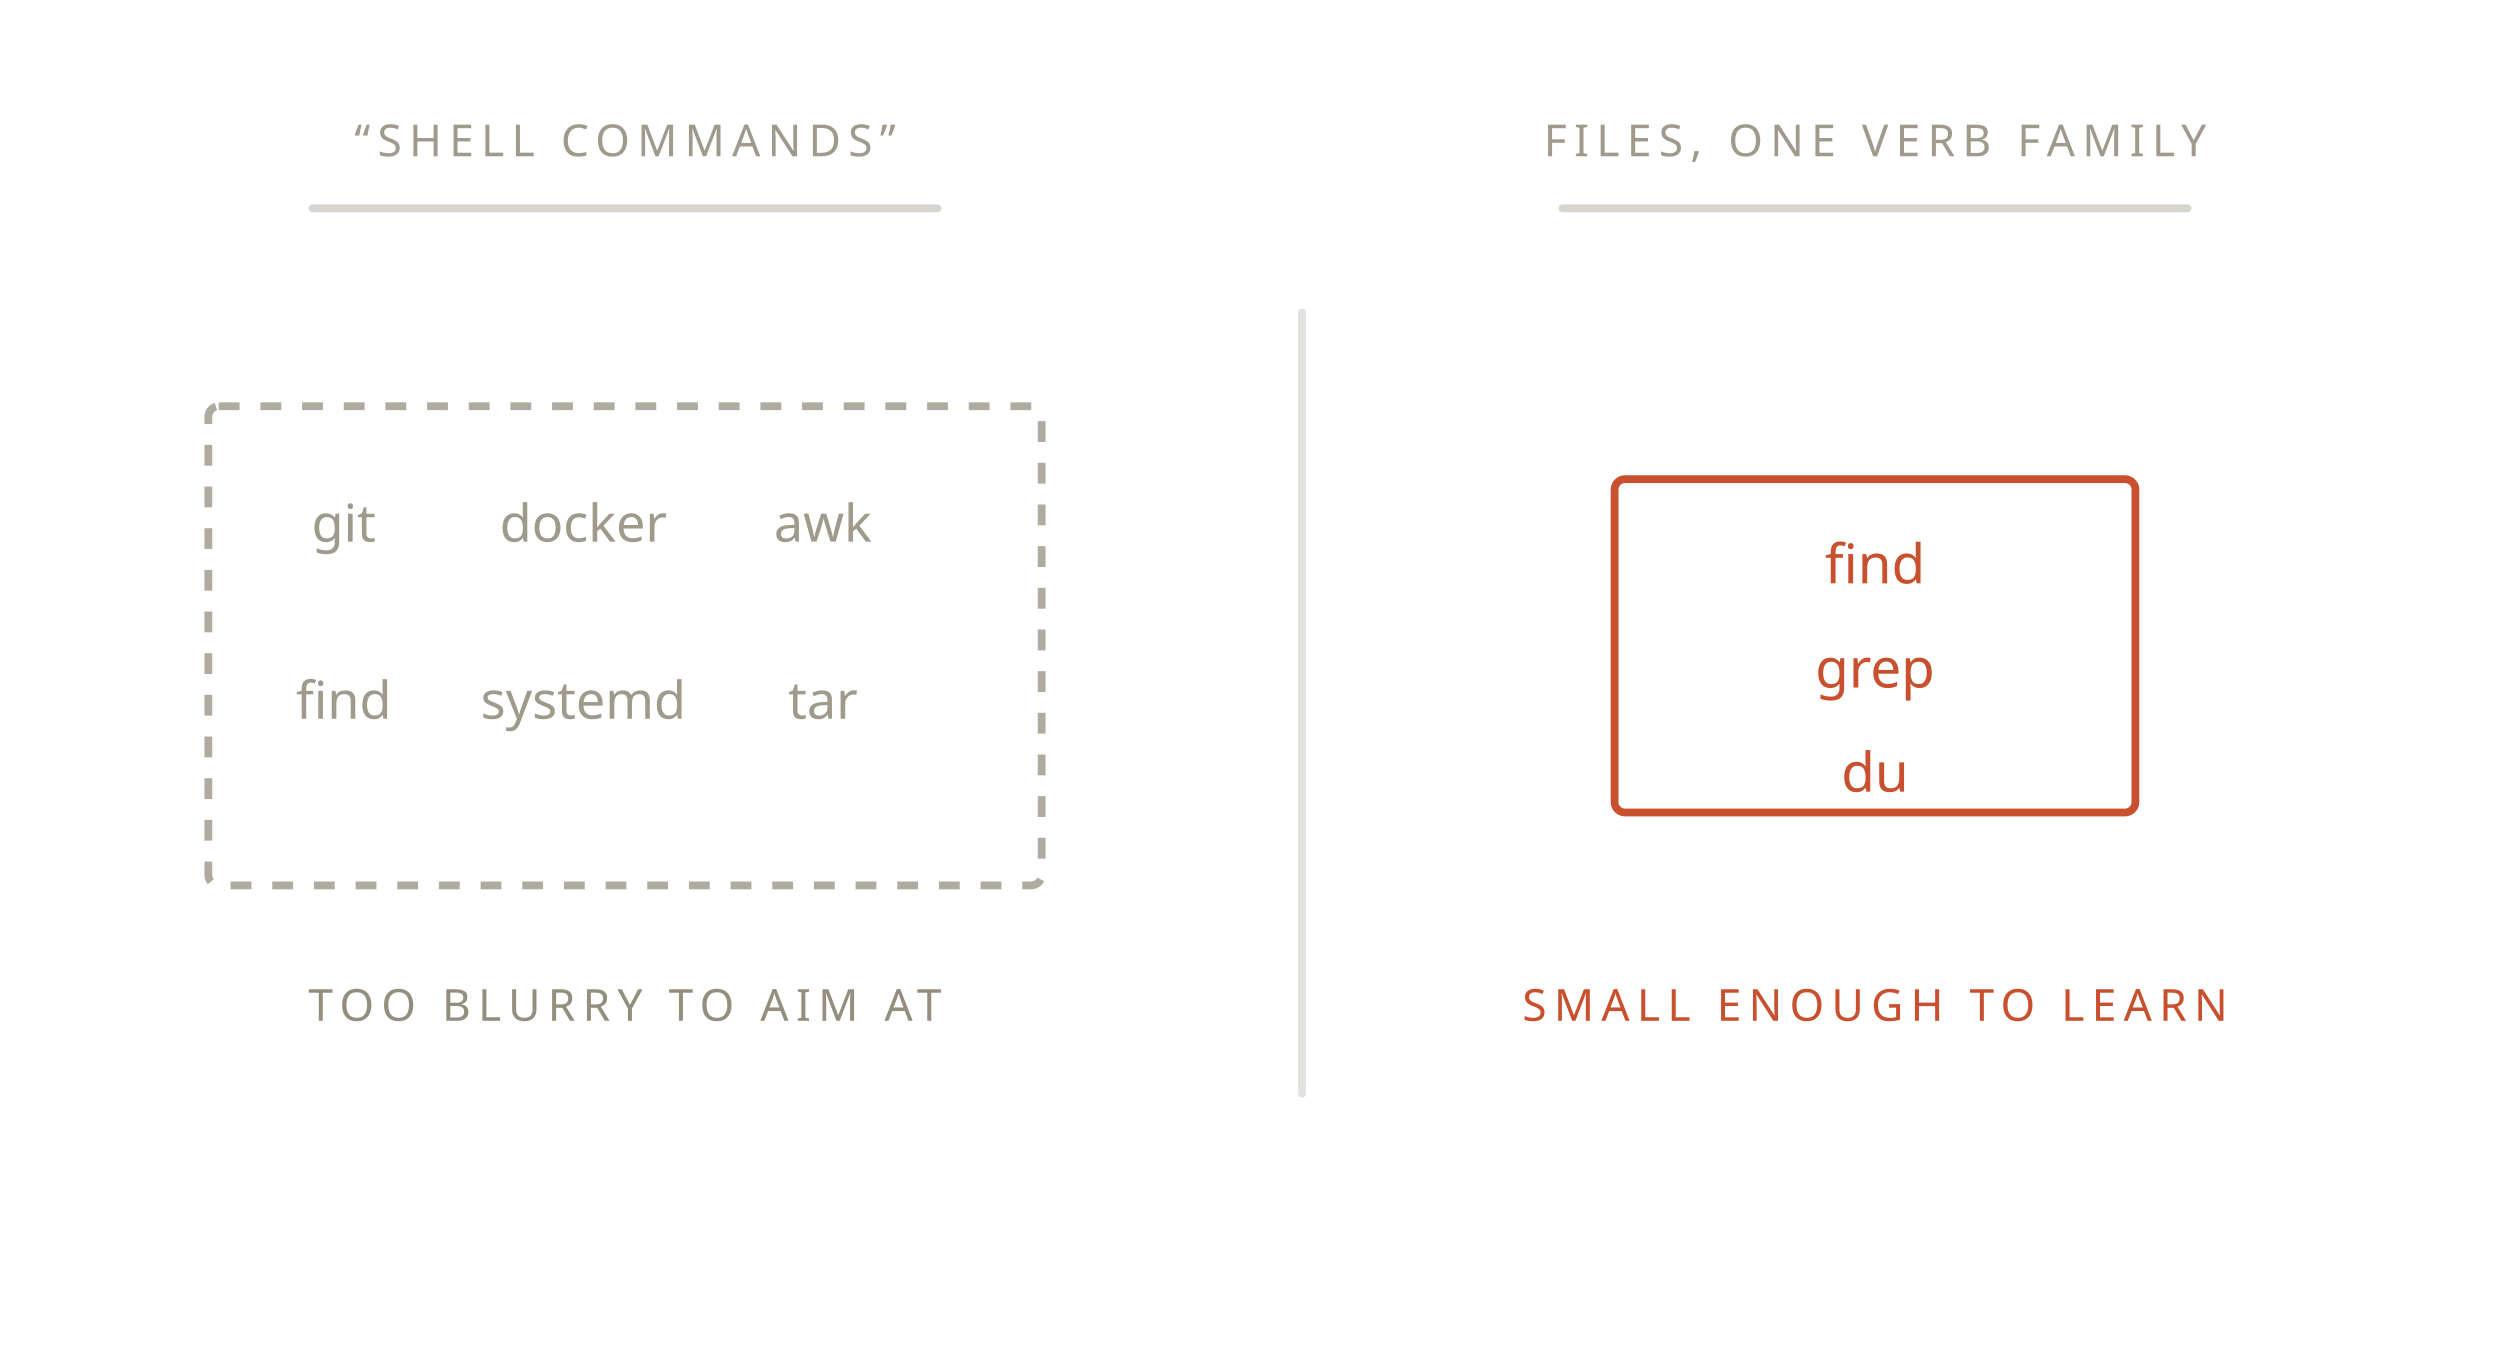
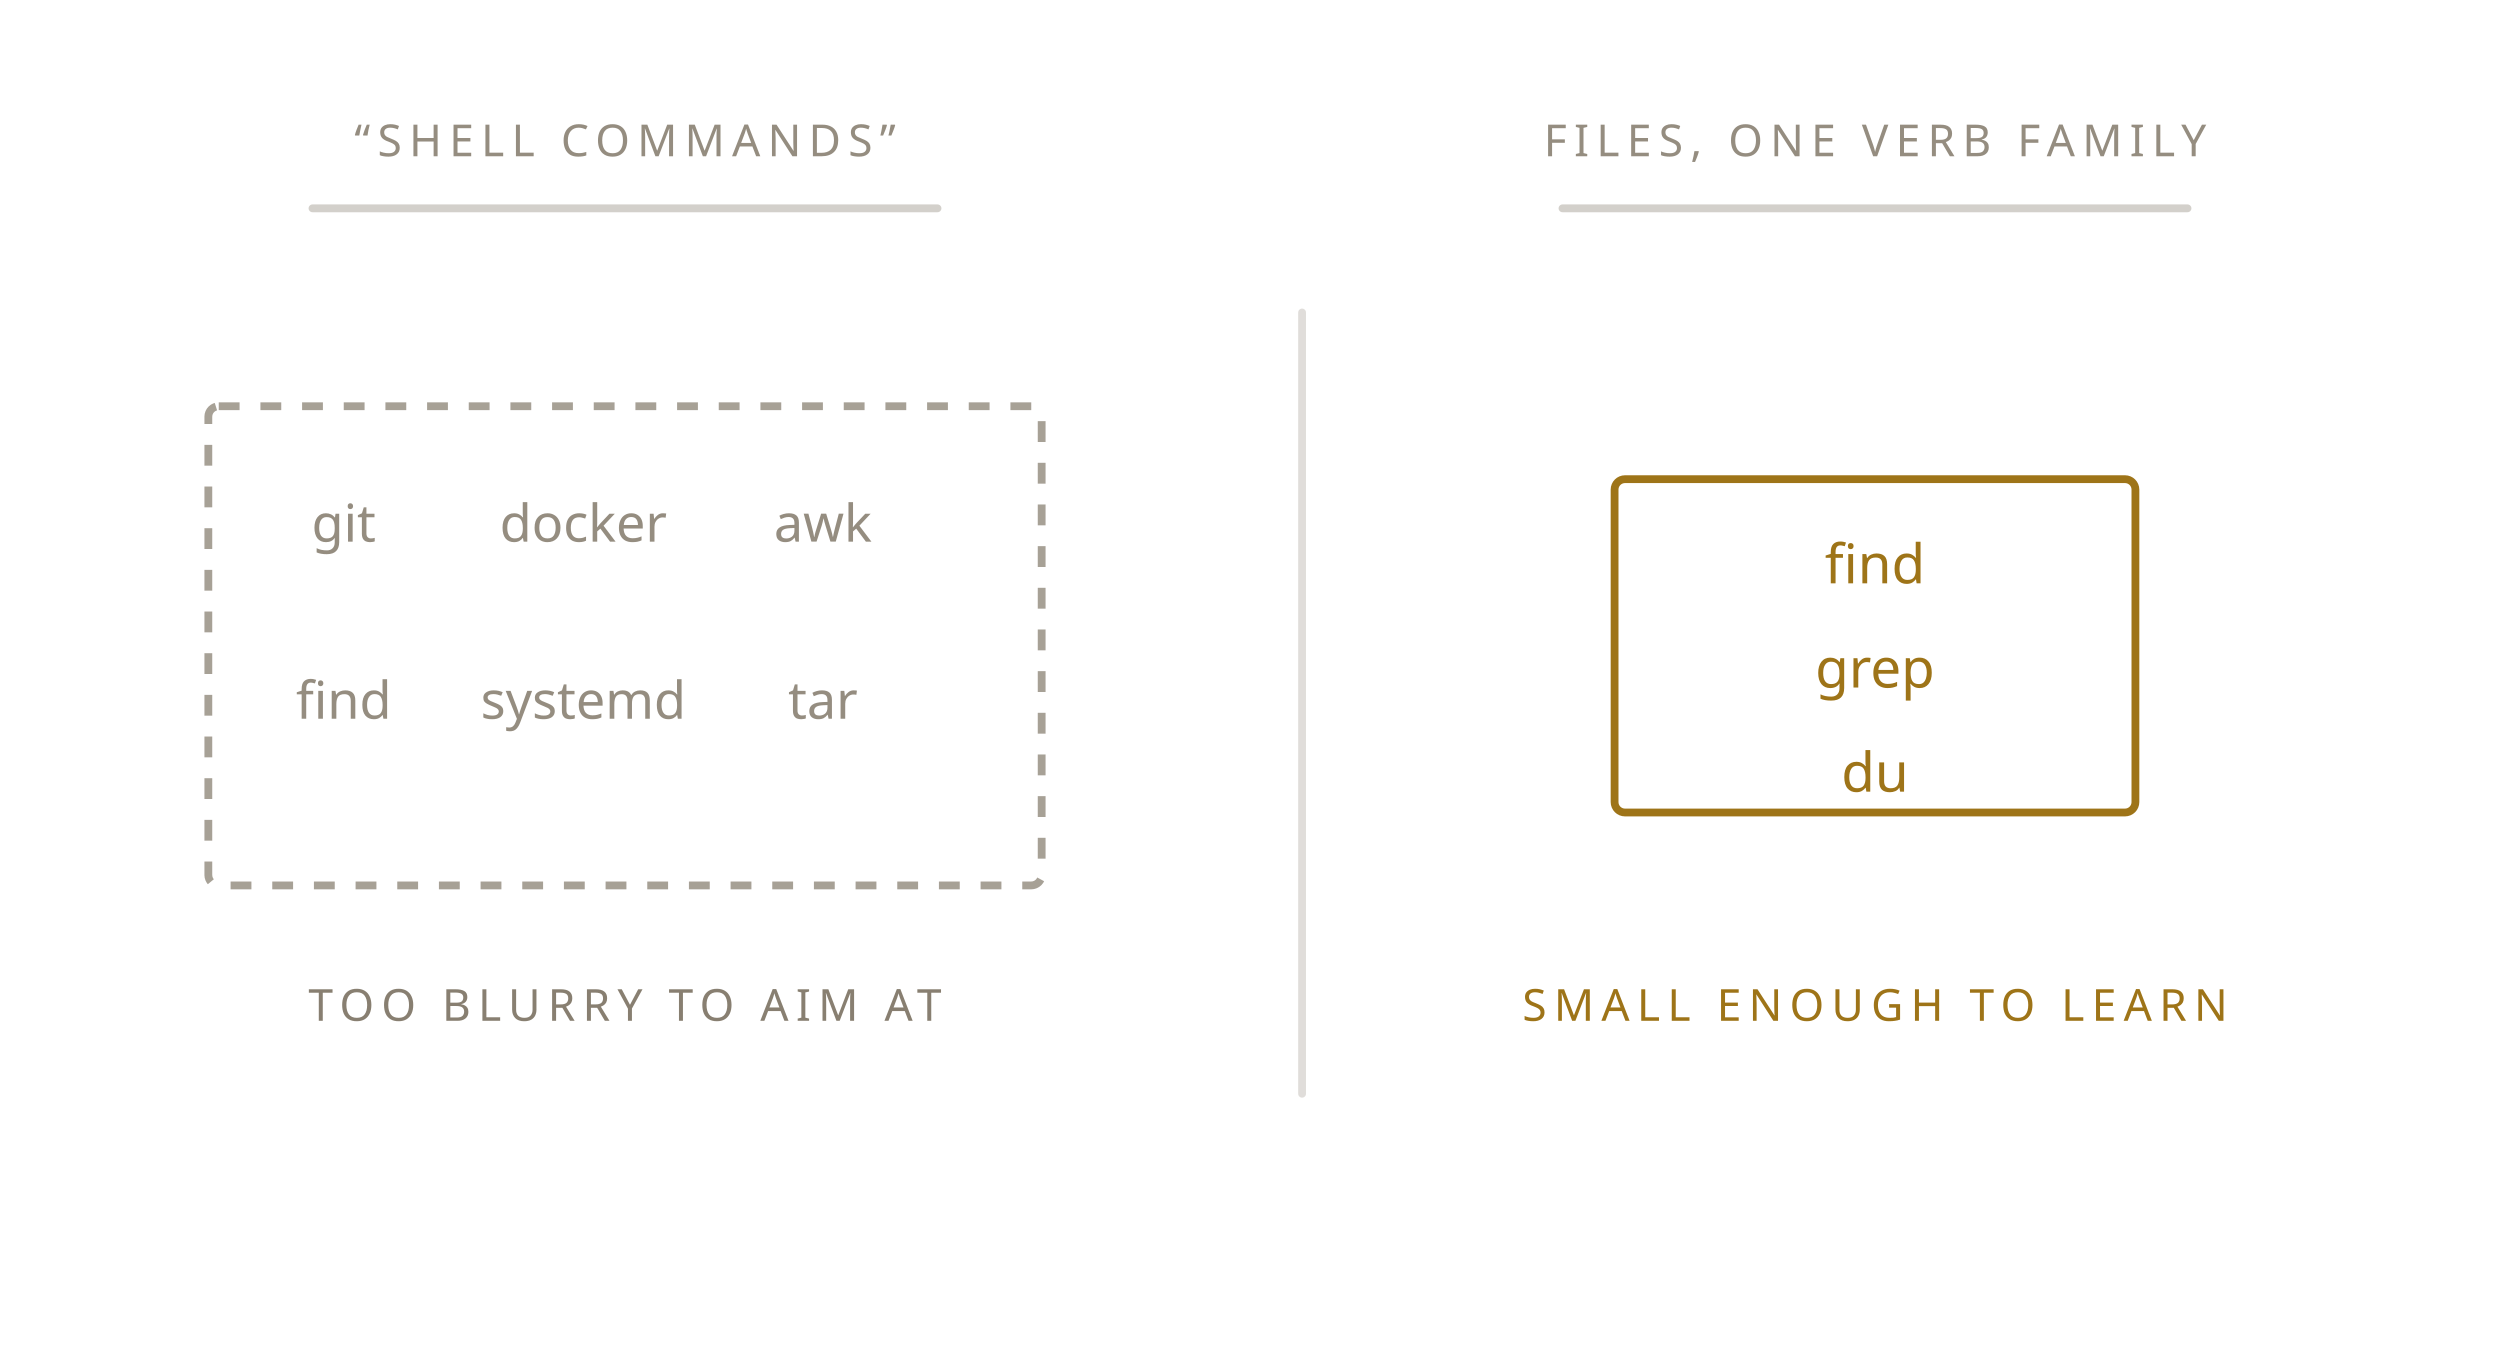
<svg xmlns="http://www.w3.org/2000/svg" viewBox="0 0 480 260" width="480" height="260" role="img">
  <defs>
    <marker id="a-ink" viewBox="0 0 8 8" refX="7" refY="4" markerWidth="5" markerHeight="5" orient="auto">
-       <path d="M0 0 L8 4 L0 8 z" fill="#8f8878" />
+       <path d="M0 0 L8 4 L0 8 z" fill="#82796a" />
    </marker>
    <marker id="a-acc" viewBox="0 0 8 8" refX="7" refY="4" markerWidth="5" markerHeight="5" orient="auto">
-       <path d="M0 0 L8 4 L0 8 z" fill="#c8502f" />
+       <path d="M0 0 L8 4 L0 8 z" fill="#9e7418" />
    </marker>
  </defs>
-   <text x="120" y="30" fill="#8f8878" font-size="8.5" font-family="ui-sans-serif, system-ui, sans-serif" font-weight="500" text-anchor="middle" letter-spacing="1.4" opacity="0.85">“SHELL COMMANDS”</text>
-   <line x1="60" y1="40" x2="180" y2="40" stroke="#8f8878" stroke-width="1.5" opacity="0.35" stroke-linecap="round" />
-   <rect x="40" y="78" width="160" height="92" rx="2" fill="none" stroke="#8f8878" stroke-width="1.5" stroke-dasharray="4 4" opacity="0.7" />
-   <text x="66" y="104" fill="#8f8878" font-size="10" font-family="ui-sans-serif, system-ui, sans-serif" font-weight="400" text-anchor="middle" opacity="0.85">git</text>
-   <text x="112" y="104" fill="#8f8878" font-size="10" font-family="ui-sans-serif, system-ui, sans-serif" font-weight="400" text-anchor="middle" opacity="0.85">docker</text>
-   <text x="158" y="104" fill="#8f8878" font-size="10" font-family="ui-sans-serif, system-ui, sans-serif" font-weight="400" text-anchor="middle" opacity="0.85">awk</text>
-   <text x="66" y="138" fill="#8f8878" font-size="10" font-family="ui-sans-serif, system-ui, sans-serif" font-weight="400" text-anchor="middle" opacity="0.85">find</text>
-   <text x="112" y="138" fill="#8f8878" font-size="10" font-family="ui-sans-serif, system-ui, sans-serif" font-weight="400" text-anchor="middle" opacity="0.85">systemd</text>
-   <text x="158" y="138" fill="#8f8878" font-size="10" font-family="ui-sans-serif, system-ui, sans-serif" font-weight="400" text-anchor="middle" opacity="0.85">tar</text>
-   <text x="120" y="196" fill="#8f8878" font-size="8.5" font-family="ui-sans-serif, system-ui, sans-serif" font-weight="500" text-anchor="middle" letter-spacing="1.4" opacity="0.95">TOO BLURRY TO AIM AT</text>
-   <line x1="250" y1="60" x2="250" y2="210" stroke="#8f8878" stroke-width="1.5" opacity="0.25" stroke-linecap="round" />
-   <text x="360" y="30" fill="#8f8878" font-size="8.5" font-family="ui-sans-serif, system-ui, sans-serif" font-weight="500" text-anchor="middle" letter-spacing="1.4" opacity="0.85">FILES, ONE VERB FAMILY</text>
-   <line x1="300" y1="40" x2="420" y2="40" stroke="#8f8878" stroke-width="1.5" opacity="0.35" stroke-linecap="round" />
-   <rect x="310" y="92" width="100" height="64" rx="2" fill="none" stroke="#c8502f" stroke-width="1.5" />
-   <text x="360" y="112" fill="#c8502f" font-size="10.5" font-family="ui-sans-serif, system-ui, sans-serif" font-weight="400" text-anchor="middle">find</text>
-   <text x="360" y="132" fill="#c8502f" font-size="10.5" font-family="ui-sans-serif, system-ui, sans-serif" font-weight="400" text-anchor="middle">grep</text>
-   <text x="360" y="152" fill="#c8502f" font-size="10.5" font-family="ui-sans-serif, system-ui, sans-serif" font-weight="400" text-anchor="middle">du</text>
-   <text x="360" y="196" fill="#c8502f" font-size="8.5" font-family="ui-sans-serif, system-ui, sans-serif" font-weight="500" text-anchor="middle" letter-spacing="1.4">SMALL ENOUGH TO LEARN</text>
+   <text x="120" y="30" fill="#82796a" font-size="8.5" font-family="ui-sans-serif, system-ui, sans-serif" font-weight="500" text-anchor="middle" letter-spacing="1.4" opacity="0.85">“SHELL COMMANDS”</text>
+   <line x1="60" y1="40" x2="180" y2="40" stroke="#82796a" stroke-width="1.5" opacity="0.35" stroke-linecap="round" />
+   <rect x="40" y="78" width="160" height="92" rx="2" fill="none" stroke="#82796a" stroke-width="1.5" stroke-dasharray="4 4" opacity="0.7" />
+   <text x="66" y="104" fill="#82796a" font-size="10" font-family="ui-sans-serif, system-ui, sans-serif" font-weight="400" text-anchor="middle" opacity="0.85">git</text>
+   <text x="112" y="104" fill="#82796a" font-size="10" font-family="ui-sans-serif, system-ui, sans-serif" font-weight="400" text-anchor="middle" opacity="0.85">docker</text>
+   <text x="158" y="104" fill="#82796a" font-size="10" font-family="ui-sans-serif, system-ui, sans-serif" font-weight="400" text-anchor="middle" opacity="0.85">awk</text>
+   <text x="66" y="138" fill="#82796a" font-size="10" font-family="ui-sans-serif, system-ui, sans-serif" font-weight="400" text-anchor="middle" opacity="0.85">find</text>
+   <text x="112" y="138" fill="#82796a" font-size="10" font-family="ui-sans-serif, system-ui, sans-serif" font-weight="400" text-anchor="middle" opacity="0.85">systemd</text>
+   <text x="158" y="138" fill="#82796a" font-size="10" font-family="ui-sans-serif, system-ui, sans-serif" font-weight="400" text-anchor="middle" opacity="0.85">tar</text>
+   <text x="120" y="196" fill="#82796a" font-size="8.5" font-family="ui-sans-serif, system-ui, sans-serif" font-weight="500" text-anchor="middle" letter-spacing="1.4" opacity="0.95">TOO BLURRY TO AIM AT</text>
+   <line x1="250" y1="60" x2="250" y2="210" stroke="#82796a" stroke-width="1.5" opacity="0.25" stroke-linecap="round" />
+   <text x="360" y="30" fill="#82796a" font-size="8.5" font-family="ui-sans-serif, system-ui, sans-serif" font-weight="500" text-anchor="middle" letter-spacing="1.4" opacity="0.85">FILES, ONE VERB FAMILY</text>
+   <line x1="300" y1="40" x2="420" y2="40" stroke="#82796a" stroke-width="1.5" opacity="0.35" stroke-linecap="round" />
+   <rect x="310" y="92" width="100" height="64" rx="2" fill="none" stroke="#9e7418" stroke-width="1.5" />
+   <text x="360" y="112" fill="#9e7418" font-size="10.5" font-family="ui-sans-serif, system-ui, sans-serif" font-weight="400" text-anchor="middle">find</text>
+   <text x="360" y="132" fill="#9e7418" font-size="10.5" font-family="ui-sans-serif, system-ui, sans-serif" font-weight="400" text-anchor="middle">grep</text>
+   <text x="360" y="152" fill="#9e7418" font-size="10.5" font-family="ui-sans-serif, system-ui, sans-serif" font-weight="400" text-anchor="middle">du</text>
+   <text x="360" y="196" fill="#9e7418" font-size="8.5" font-family="ui-sans-serif, system-ui, sans-serif" font-weight="500" text-anchor="middle" letter-spacing="1.4">SMALL ENOUGH TO LEARN</text>
</svg>
